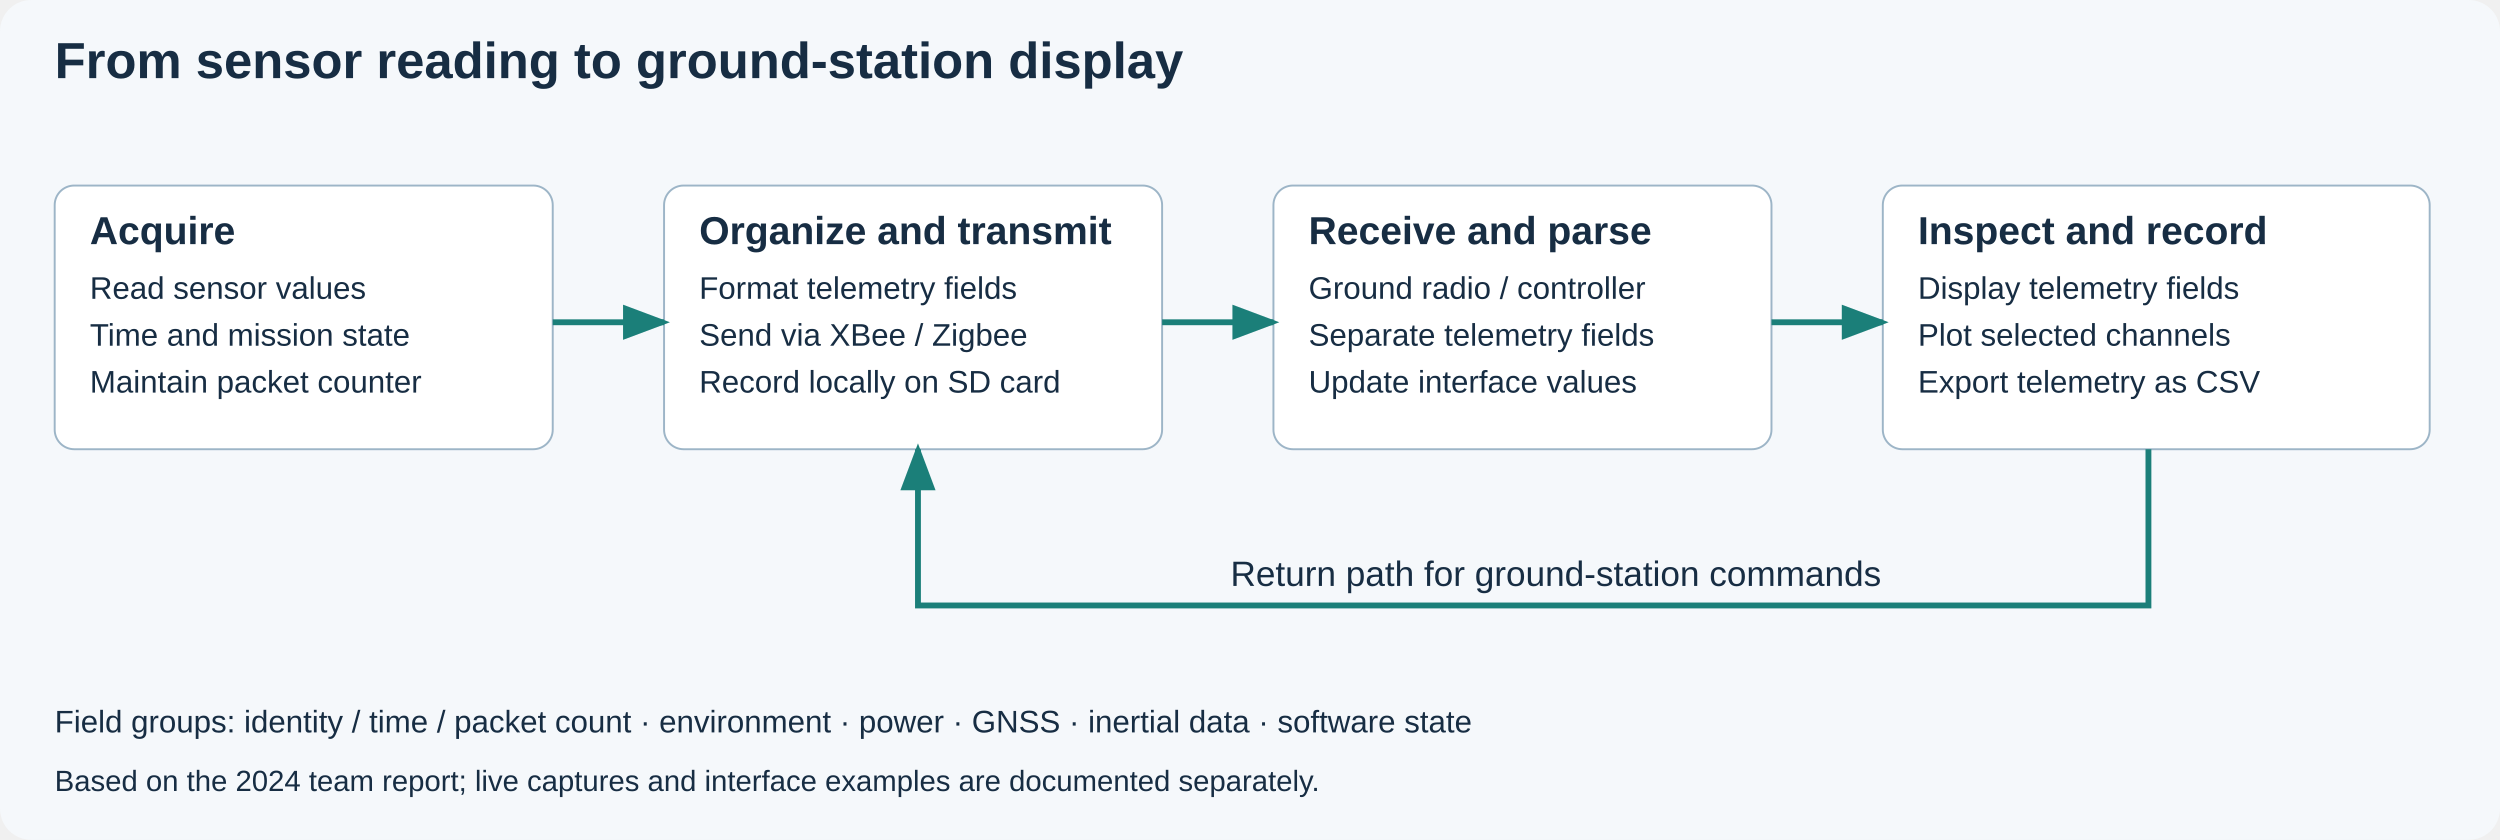
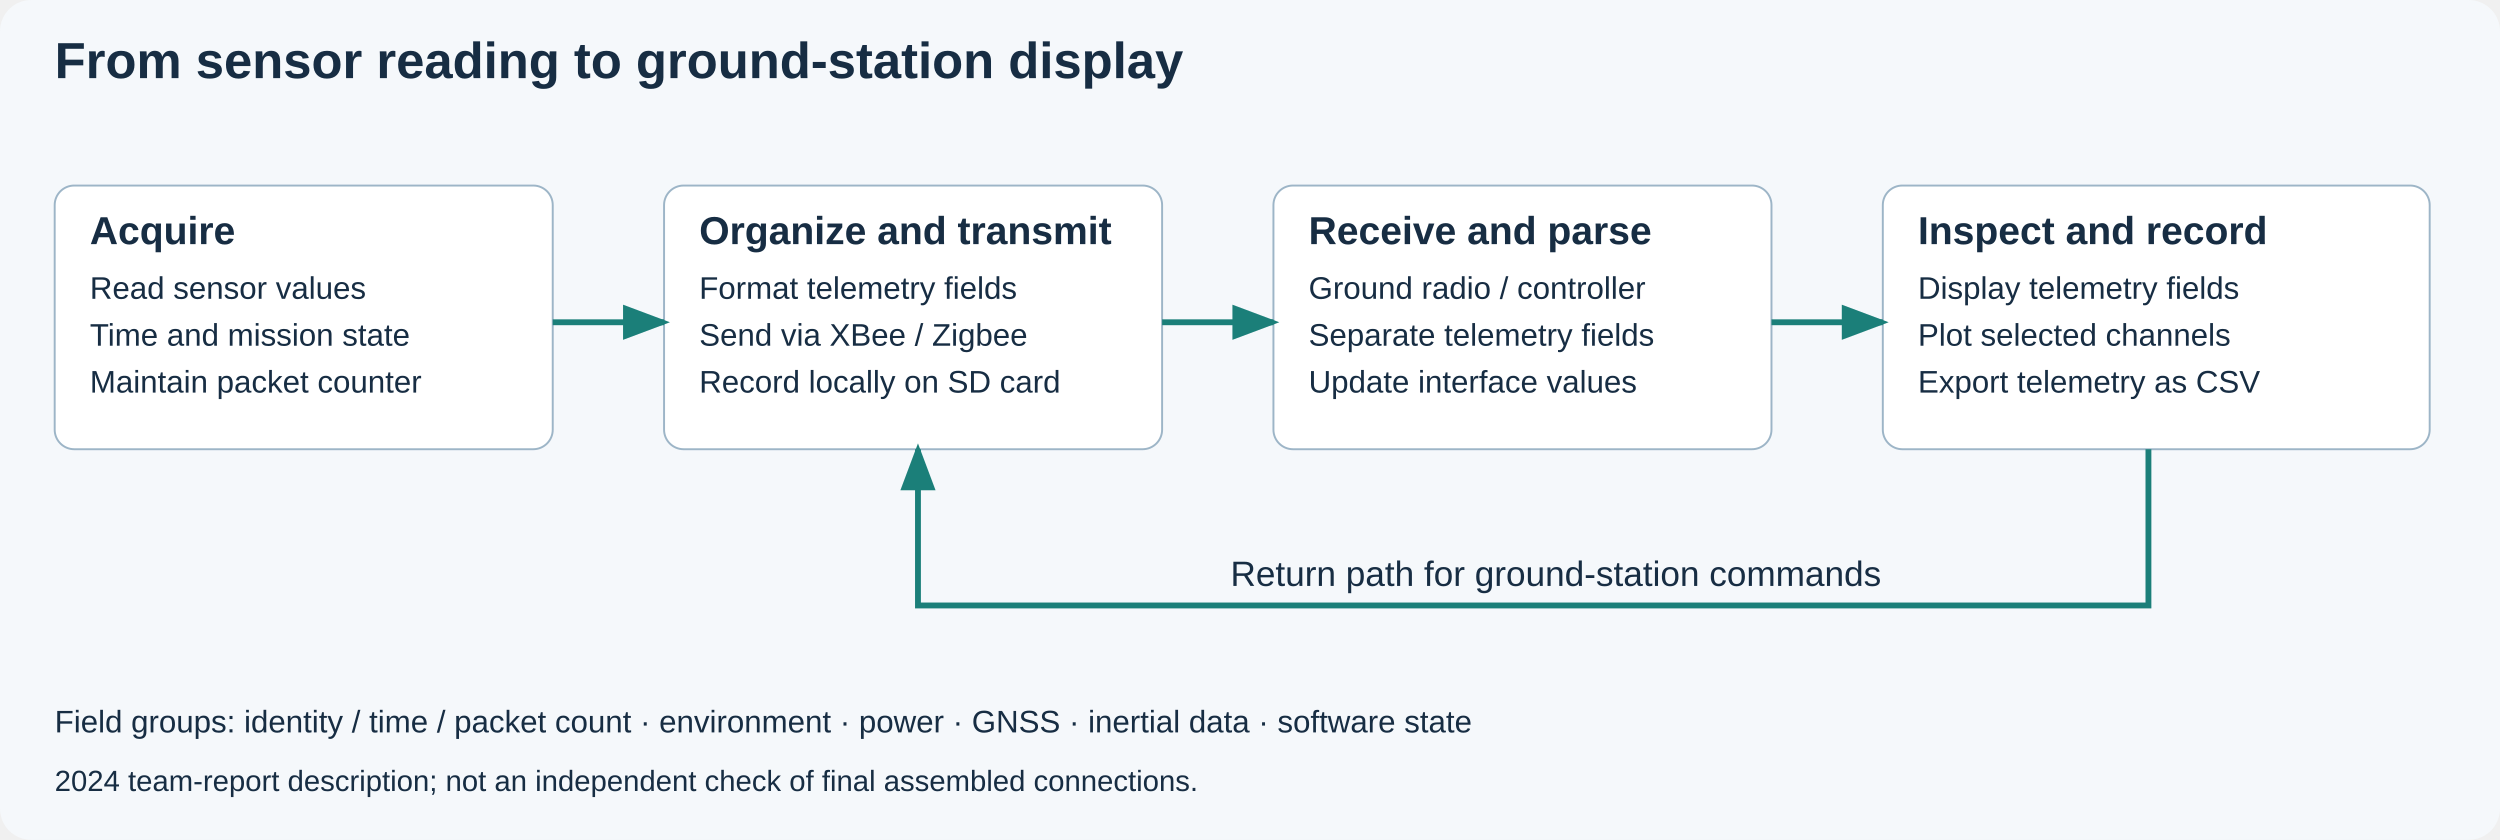
<svg xmlns="http://www.w3.org/2000/svg" width="1280" height="430" viewBox="0 0 1280 430" role="img" aria-labelledby="title desc">
  <defs>
    <marker id="arrow" markerWidth="9" markerHeight="9" refX="7" refY="3" orient="auto">
      <path d="M0,0 L0,6 L8,3 Z" fill="#1b7f79" />
    </marker>
  </defs>
  <rect width="100%" height="100%" rx="16" fill="#f5f8fb" />
  <g font-family="Arial,sans-serif" fill="#172d43">
    <text x="28" y="40" font-size="26" font-weight="bold" fill="#172d43">From sensor reading to ground-station display</text>
    <rect x="28" y="95" width="255" height="135" rx="10" fill="white" stroke="#9db5c7" />
    <text x="46" y="125" font-size="20" font-weight="bold" fill="#172d43">Acquire</text>
    <text x="46" y="153" font-size="16" font-weight="normal" fill="#172d43">Read sensor values</text>
    <text x="46" y="177" font-size="16" font-weight="normal" fill="#172d43">Time and mission state</text>
    <text x="46" y="201" font-size="16" font-weight="normal" fill="#172d43">Maintain packet counter</text>
    <rect x="340" y="95" width="255" height="135" rx="10" fill="white" stroke="#9db5c7" />
    <text x="358" y="125" font-size="20" font-weight="bold" fill="#172d43">Organize and transmit</text>
    <text x="358" y="153" font-size="16" font-weight="normal" fill="#172d43">Format telemetry fields</text>
    <text x="358" y="177" font-size="16" font-weight="normal" fill="#172d43">Send via XBee / Zigbee</text>
    <text x="358" y="201" font-size="16" font-weight="normal" fill="#172d43">Record locally on SD card</text>
    <rect x="652" y="95" width="255" height="135" rx="10" fill="white" stroke="#9db5c7" />
    <text x="670" y="125" font-size="20" font-weight="bold" fill="#172d43">Receive and parse</text>
    <text x="670" y="153" font-size="16" font-weight="normal" fill="#172d43">Ground radio / controller</text>
    <text x="670" y="177" font-size="16" font-weight="normal" fill="#172d43">Separate telemetry fields</text>
    <text x="670" y="201" font-size="16" font-weight="normal" fill="#172d43">Update interface values</text>
    <rect x="964" y="95" width="280" height="135" rx="10" fill="white" stroke="#9db5c7" />
    <text x="982" y="125" font-size="20" font-weight="bold" fill="#172d43">Inspect and record</text>
    <text x="982" y="153" font-size="16" font-weight="normal" fill="#172d43">Display telemetry fields</text>
    <text x="982" y="177" font-size="16" font-weight="normal" fill="#172d43">Plot selected channels</text>
    <text x="982" y="201" font-size="16" font-weight="normal" fill="#172d43">Export telemetry as CSV</text>
    <path d="M283 165 H340" fill="none" stroke="#1b7f79" stroke-width="3" marker-end="url(#arrow)" />
    <path d="M595 165 H652" fill="none" stroke="#1b7f79" stroke-width="3" marker-end="url(#arrow)" />
    <path d="M907 165 H964" fill="none" stroke="#1b7f79" stroke-width="3" marker-end="url(#arrow)" />
    <path d="M1100 230 V310 H470 V230" fill="none" stroke="#1b7f79" stroke-width="3" marker-end="url(#arrow)" />
    <text x="630" y="300" font-size="18" font-weight="normal" fill="#172d43">Return path for ground-station commands</text>
    <text x="28" y="375" font-size="16" font-weight="normal" fill="#172d43">Field groups: identity / time / packet count · environment · power · GNSS · inertial data · software state</text>
-     <text x="28" y="405" font-size="15" font-weight="normal" fill="#172d43">Based on the 2024 team report; live captures and interface examples are documented separately.</text>
+     <text x="28" y="405" font-size="15" font-weight="normal" fill="#172d43">2024 team-report description; not an independent check of final assembled connections.</text>
  </g>
</svg>
